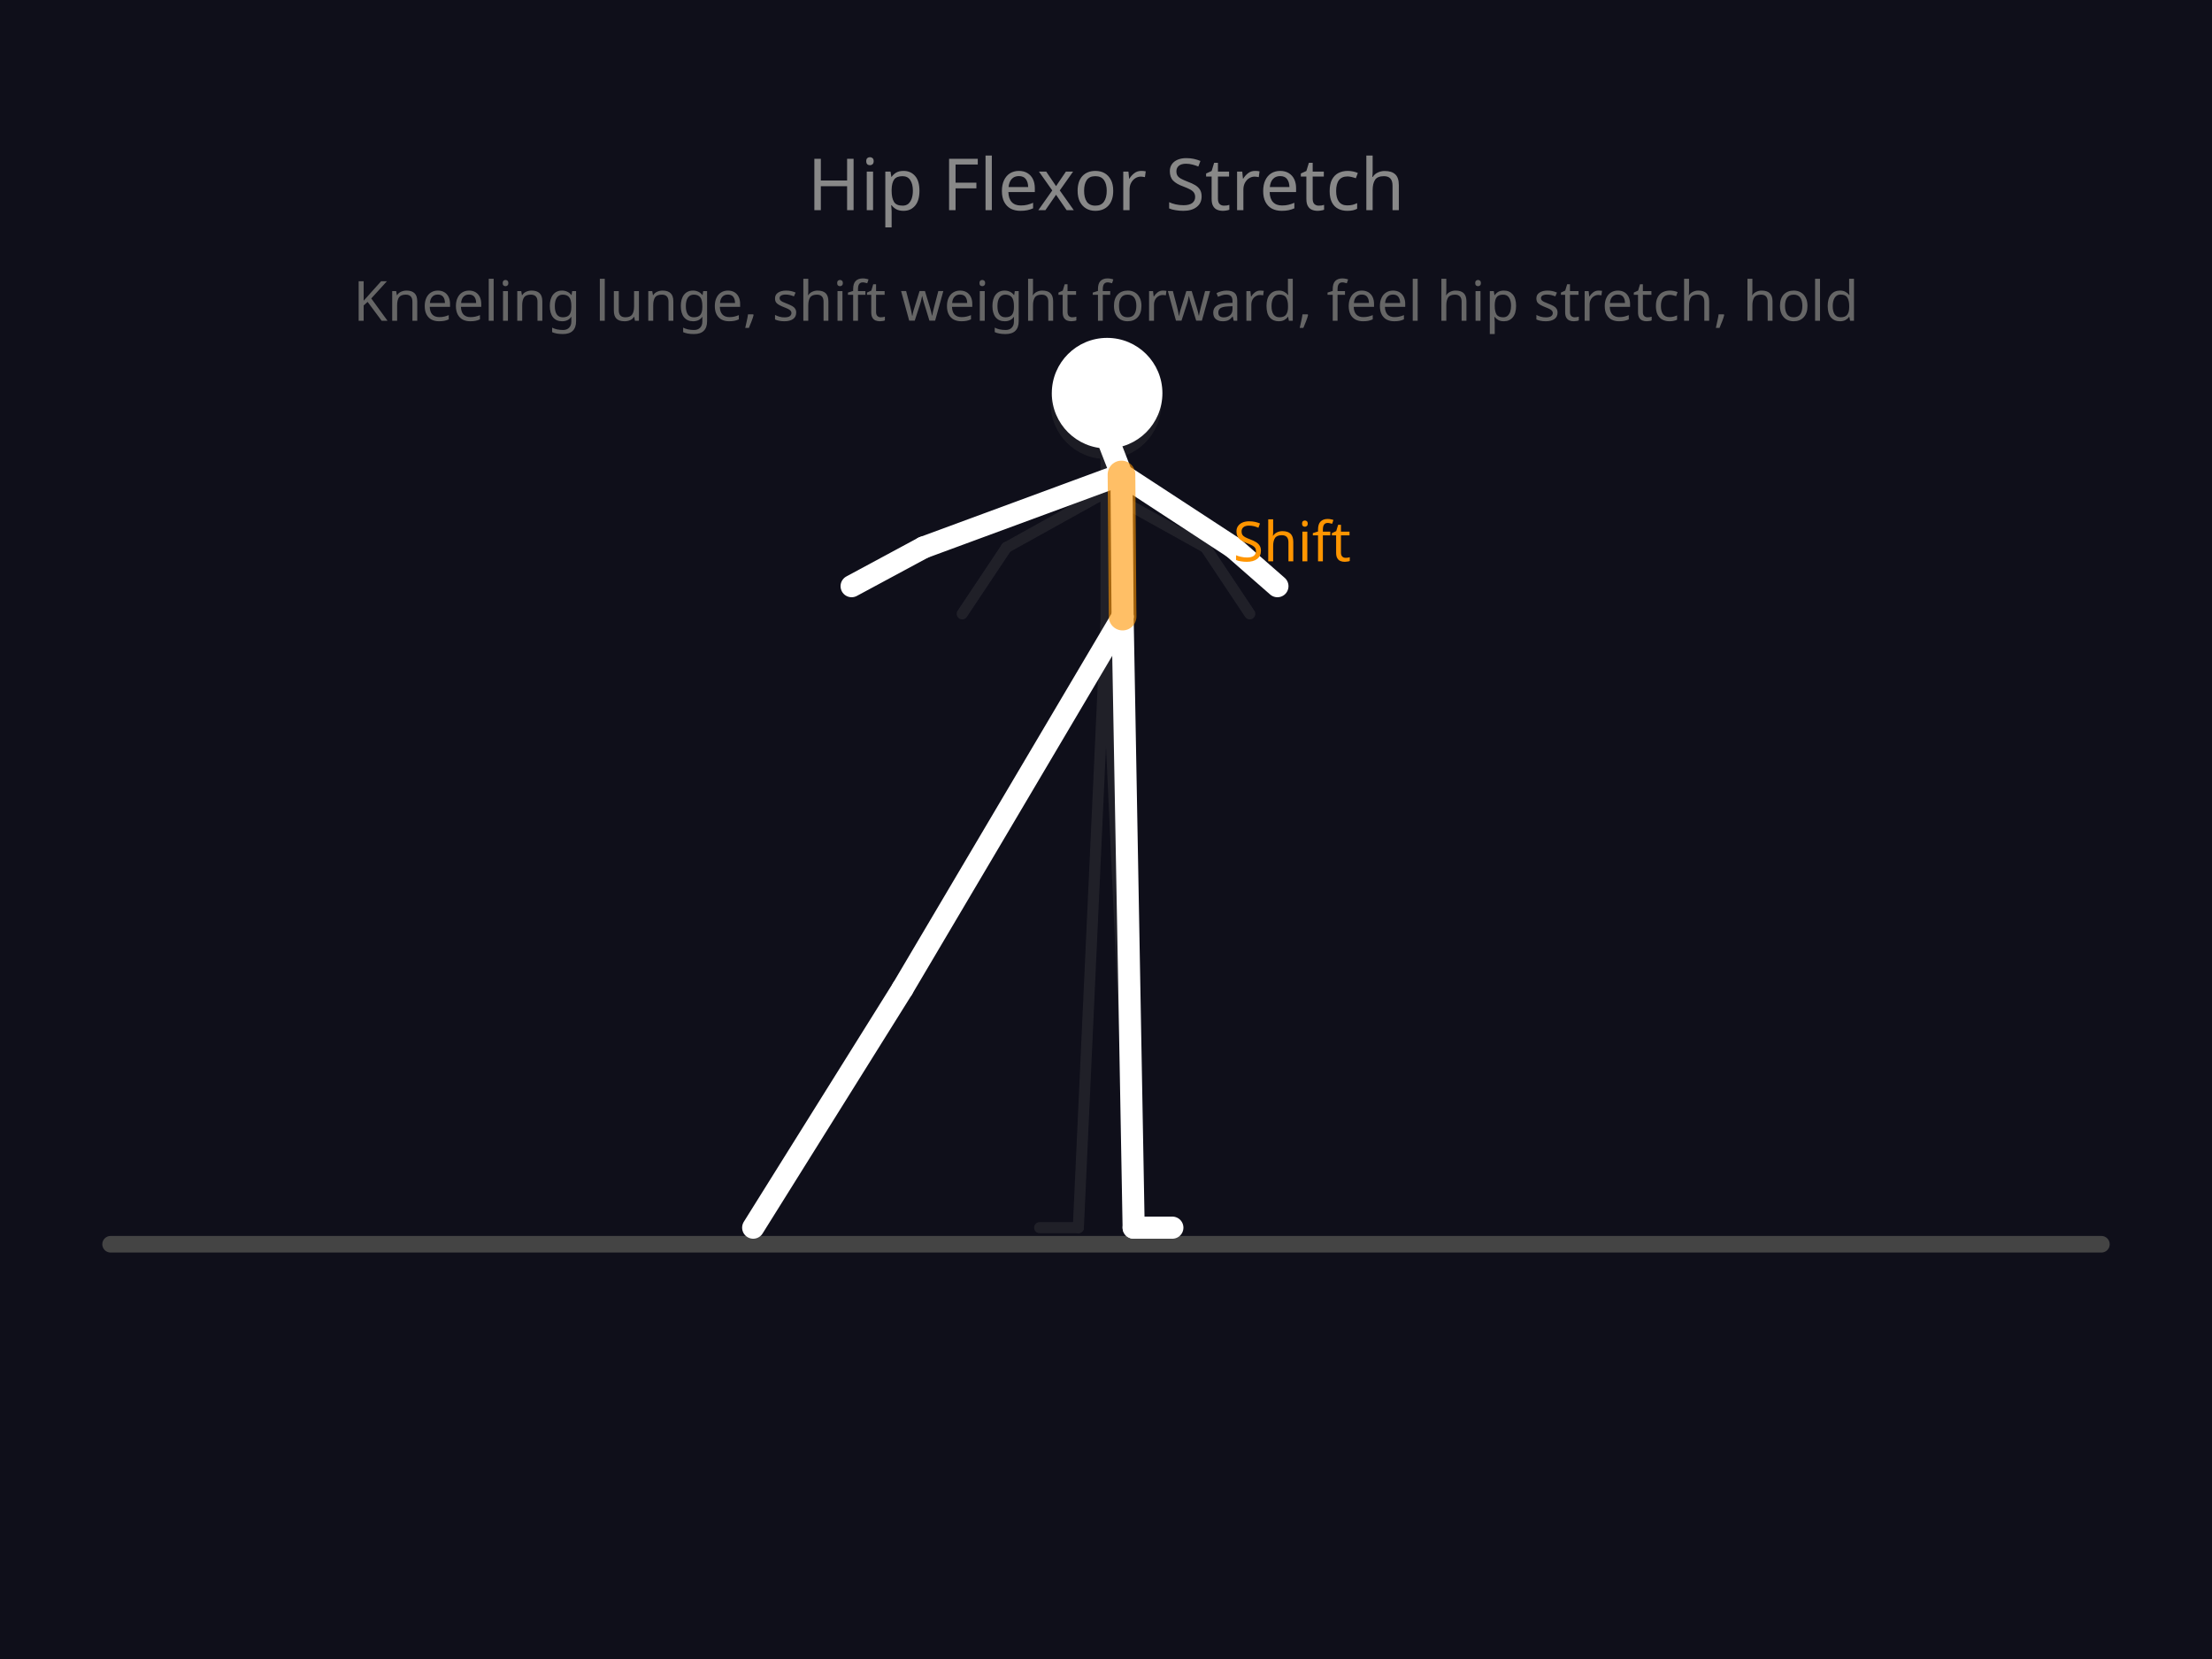
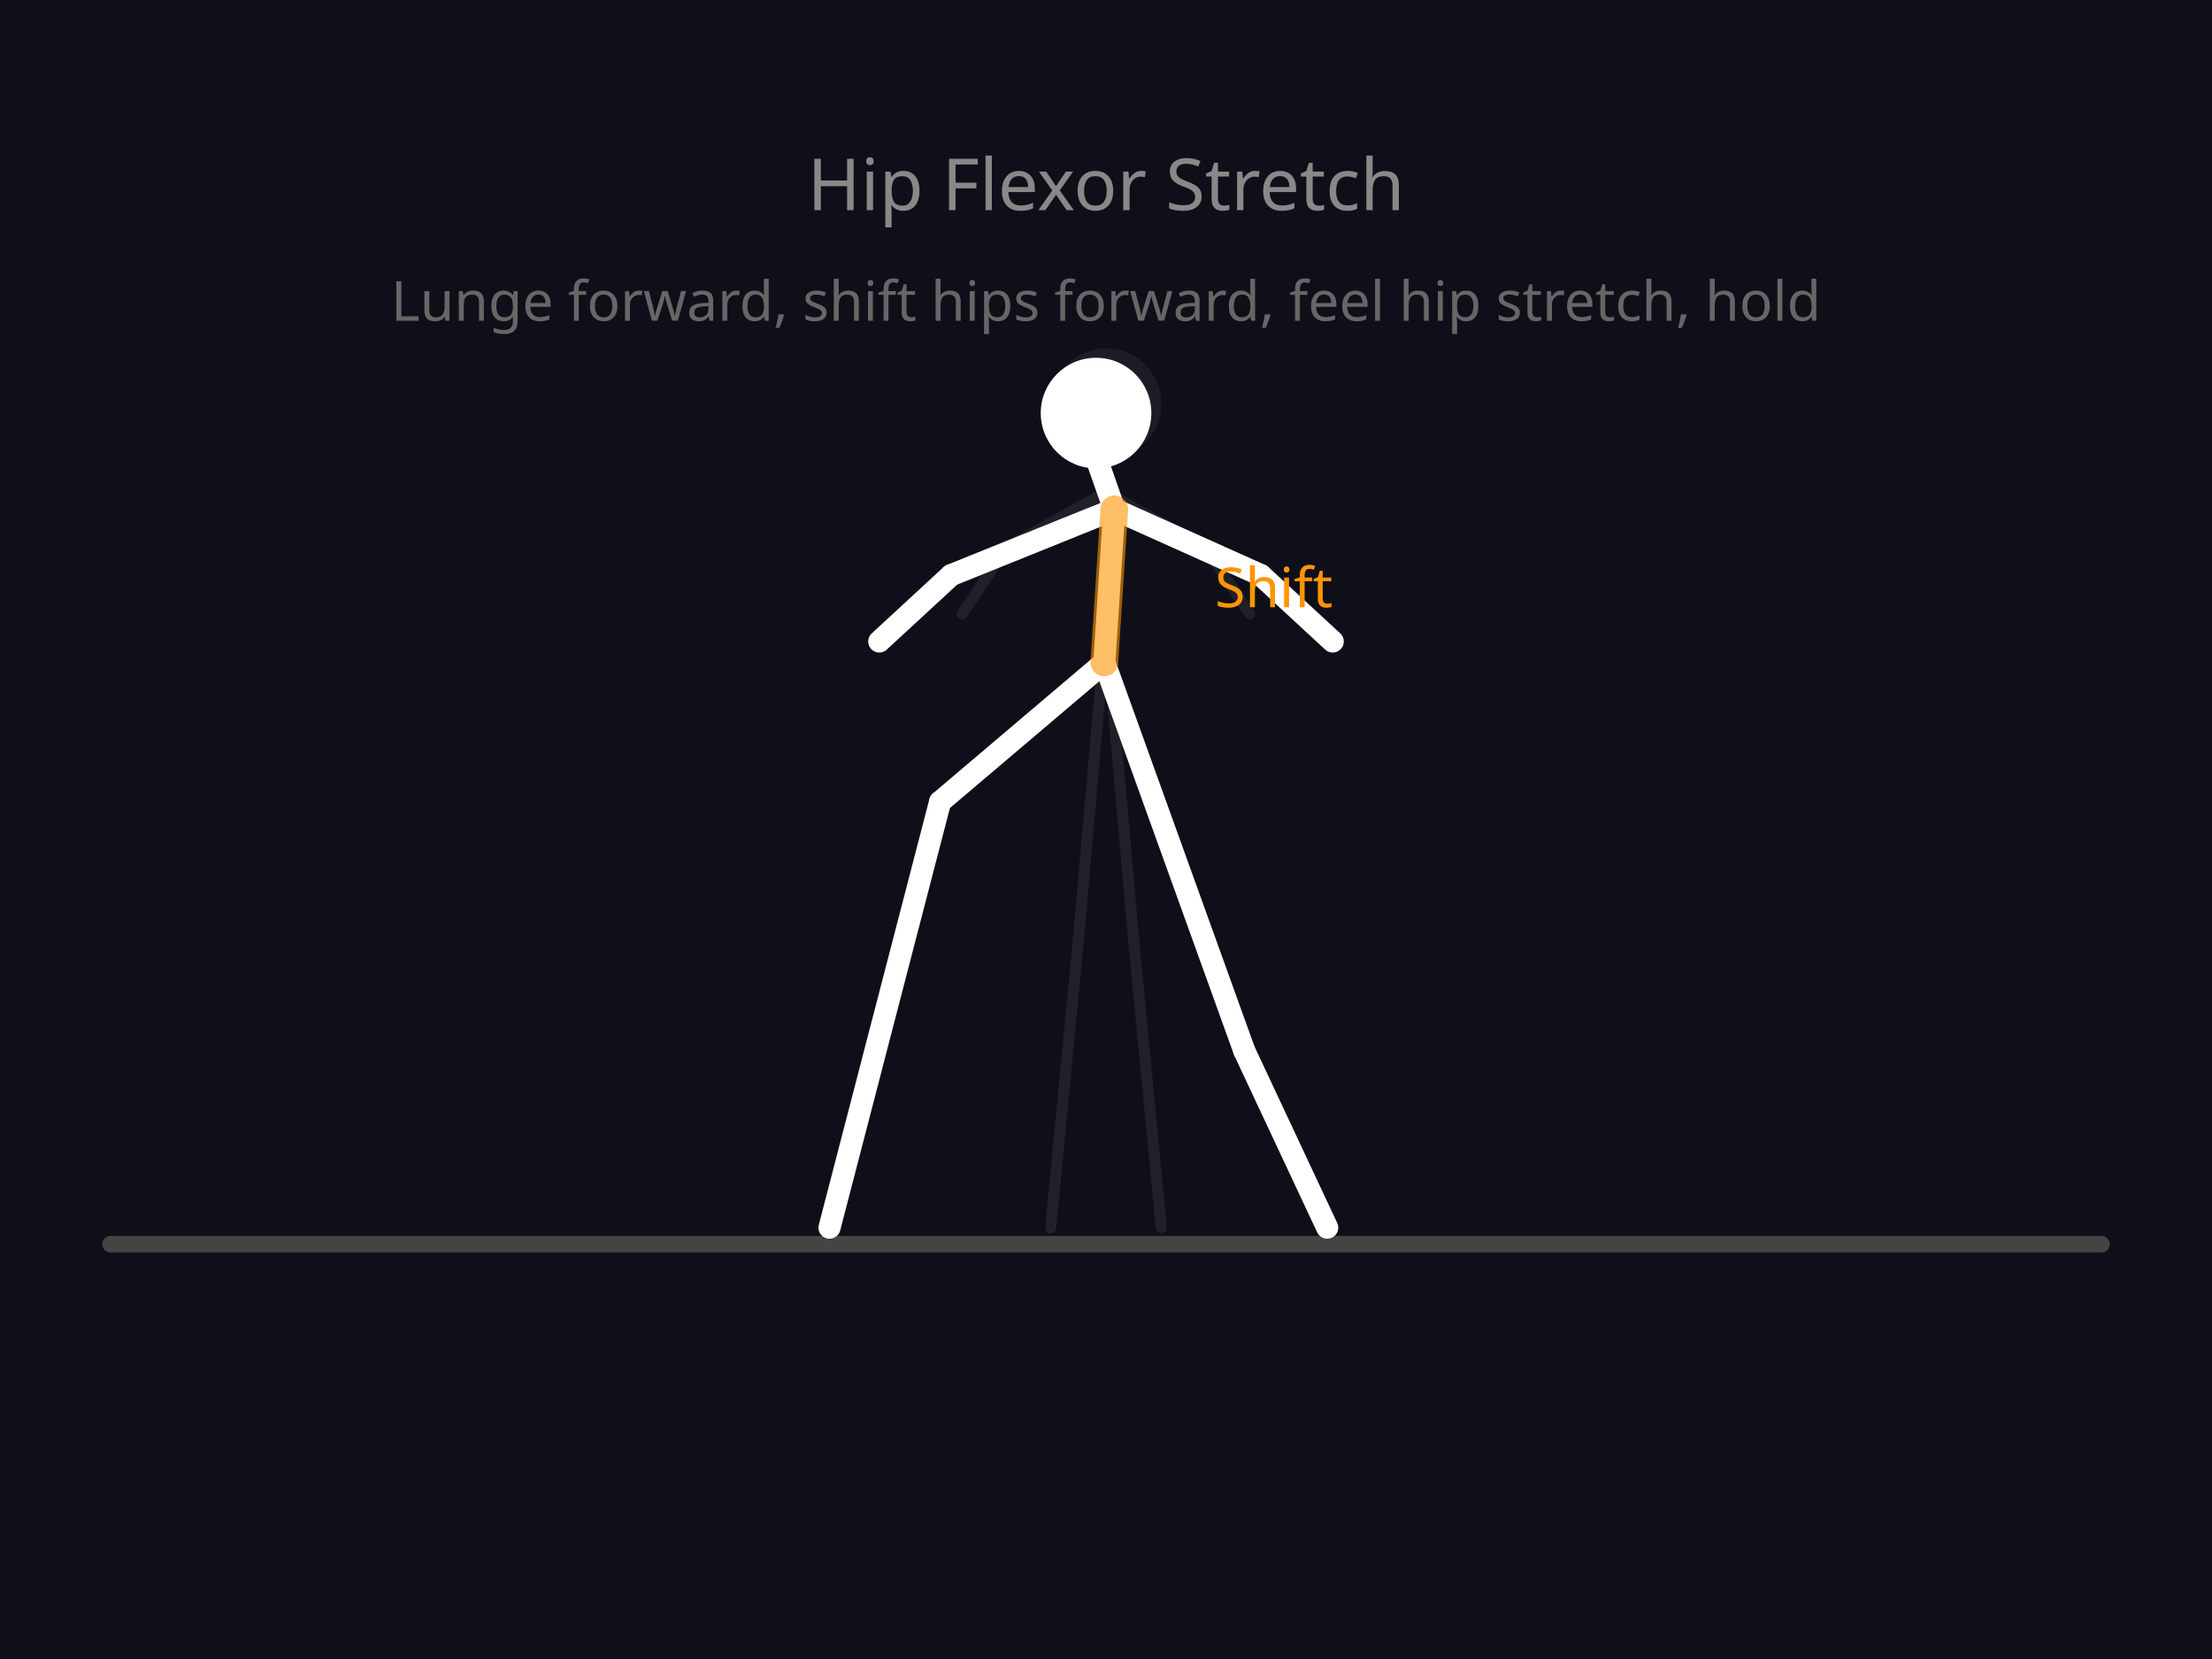
<svg xmlns="http://www.w3.org/2000/svg" viewBox="0 0 400 300">
  <rect width="400" height="300" fill="#0f0f1a" />
  <line x1="20" y1="225" x2="380" y2="225" stroke="#444" stroke-width="3" stroke-linecap="round" />
  <text x="200" y="38" fill="#888" font-size="13" font-family="sans-serif" text-anchor="middle">Hip Flexor Stretch</text>
-   <text x="200" y="58" fill="#666" font-size="10" font-family="sans-serif" text-anchor="middle">Kneeling lunge, shift weight forward, feel hip stretch, hold</text>
+   <text x="200" y="58" fill="#666" font-size="10" font-family="sans-serif" text-anchor="middle">Lunge forward, shift hips forward, feel hip stretch, hold</text>
  <g stroke="#555" stroke-width="2" fill="none" stroke-linecap="round" stroke-linejoin="round" opacity="0.25">
    <circle cx="200" cy="73" r="10" fill="#444" stroke="none" />
    <line x1="200" y1="73" x2="200" y2="81" />
    <line x1="200" y1="81" x2="200" y2="89" />
    <line x1="200" y1="89" x2="200" y2="113" />
    <line x1="200" y1="89" x2="182" y2="99" />
    <line x1="182" y1="99" x2="174" y2="111" />
    <line x1="200" y1="89" x2="218" y2="99" />
    <line x1="218" y1="99" x2="226" y2="111" />
-     <line x1="200" y1="113" x2="195" y2="222" />
-     <line x1="195" y1="222" x2="188" y2="222" />
-     <line x1="200" y1="113" x2="205" y2="222" />
-     <line x1="205" y1="222" x2="212" y2="222" />
+     <line x1="200" y1="113" x2="195" y2="170" />
+     <line x1="195" y1="170" x2="190" y2="222" />
+     <line x1="200" y1="113" x2="205" y2="170" />
+     <line x1="205" y1="170" x2="210" y2="222" />
  </g>
  <g stroke="#FFF" stroke-width="4" fill="none" stroke-linecap="round" stroke-linejoin="round">
-     <circle cx="200.2" cy="71.1" r="10" fill="#FFF" stroke="none" />
-     <line x1="200.2" y1="71.1" x2="200.2" y2="79.1" />
-     <line x1="200.2" y1="79.1" x2="202.8" y2="85.8" />
-     <line x1="202.8" y1="85.8" x2="203" y2="111.5" />
-     <line x1="202.8" y1="85.8" x2="167" y2="99" />
-     <line x1="167" y1="99" x2="154" y2="106" />
-     <line x1="202.8" y1="85.8" x2="223" y2="99" />
-     <line x1="223" y1="99" x2="231" y2="106" />
-     <line x1="203" y1="111.5" x2="163.2" y2="178.8" />
-     <line x1="163.2" y1="178.8" x2="136.2" y2="222" />
-     <line x1="203" y1="111.5" x2="205" y2="222" />
-     <line x1="205" y1="222" x2="212" y2="222" />
-     <line x1="203" y1="111.5" x2="202.8" y2="85.8" stroke="#FF9500" stroke-width="5" opacity="0.6" />
+     <circle cx="198.2" cy="74.7" r="10" fill="#FFF" stroke="none" />
+     <line x1="198.2" y1="74.7" x2="198.2" y2="82.7" />
+     <line x1="198.2" y1="82.7" x2="201.5" y2="92.1" />
+     <line x1="201.5" y1="92.1" x2="199.7" y2="119.8" />
+     <line x1="201.5" y1="92.1" x2="172" y2="104" />
+     <line x1="172" y1="104" x2="159" y2="116" />
+     <line x1="201.5" y1="92.1" x2="228" y2="104" />
+     <line x1="228" y1="104" x2="241" y2="116" />
+     <line x1="199.7" y1="119.8" x2="170" y2="145" />
+     <line x1="170" y1="145" x2="150" y2="222" />
+     <line x1="199.7" y1="119.8" x2="225" y2="190" />
+     <line x1="225" y1="190" x2="240" y2="222" />
+     <line x1="199.7" y1="119.8" x2="201.5" y2="92.1" stroke="#FF9500" stroke-width="5" opacity="0.6" />
  </g>
-   <text x="223" y="101.5" fill="#FF9500" font-size="10" font-family="sans-serif">Shift</text>
+   <text x="219.7" y="109.8" fill="#FF9500" font-size="10" font-family="sans-serif">Shift</text>
</svg>
